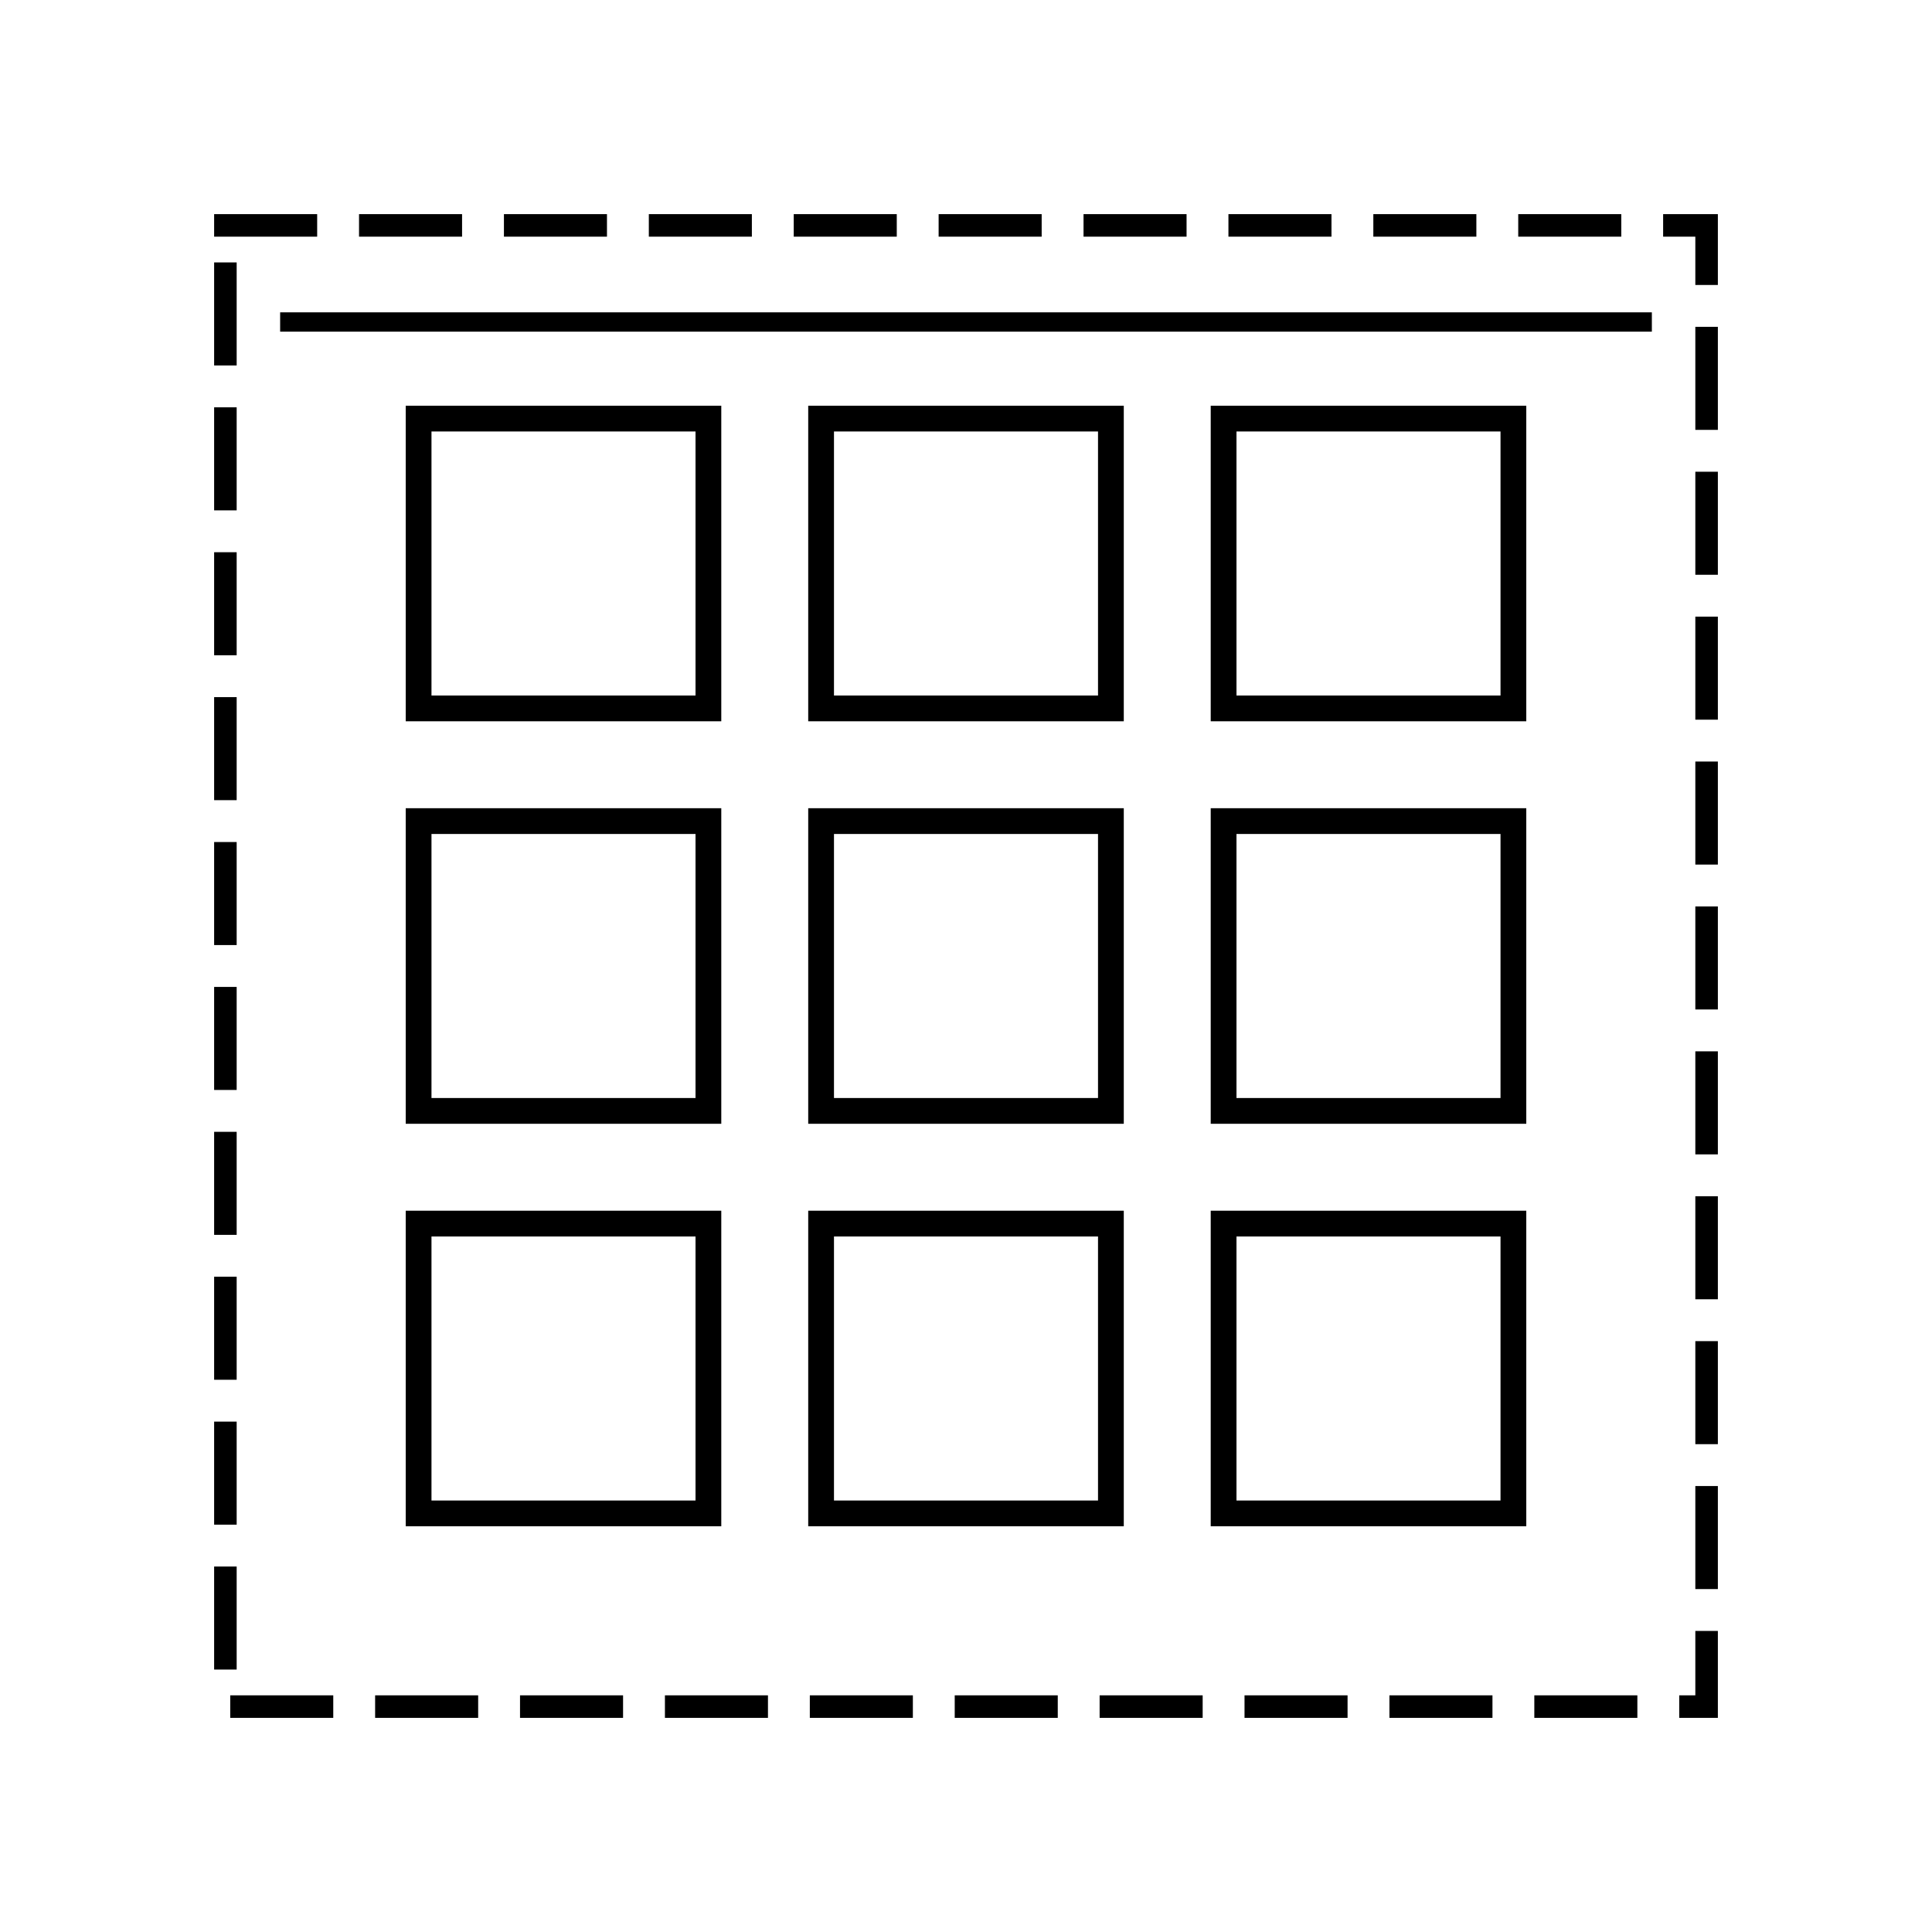
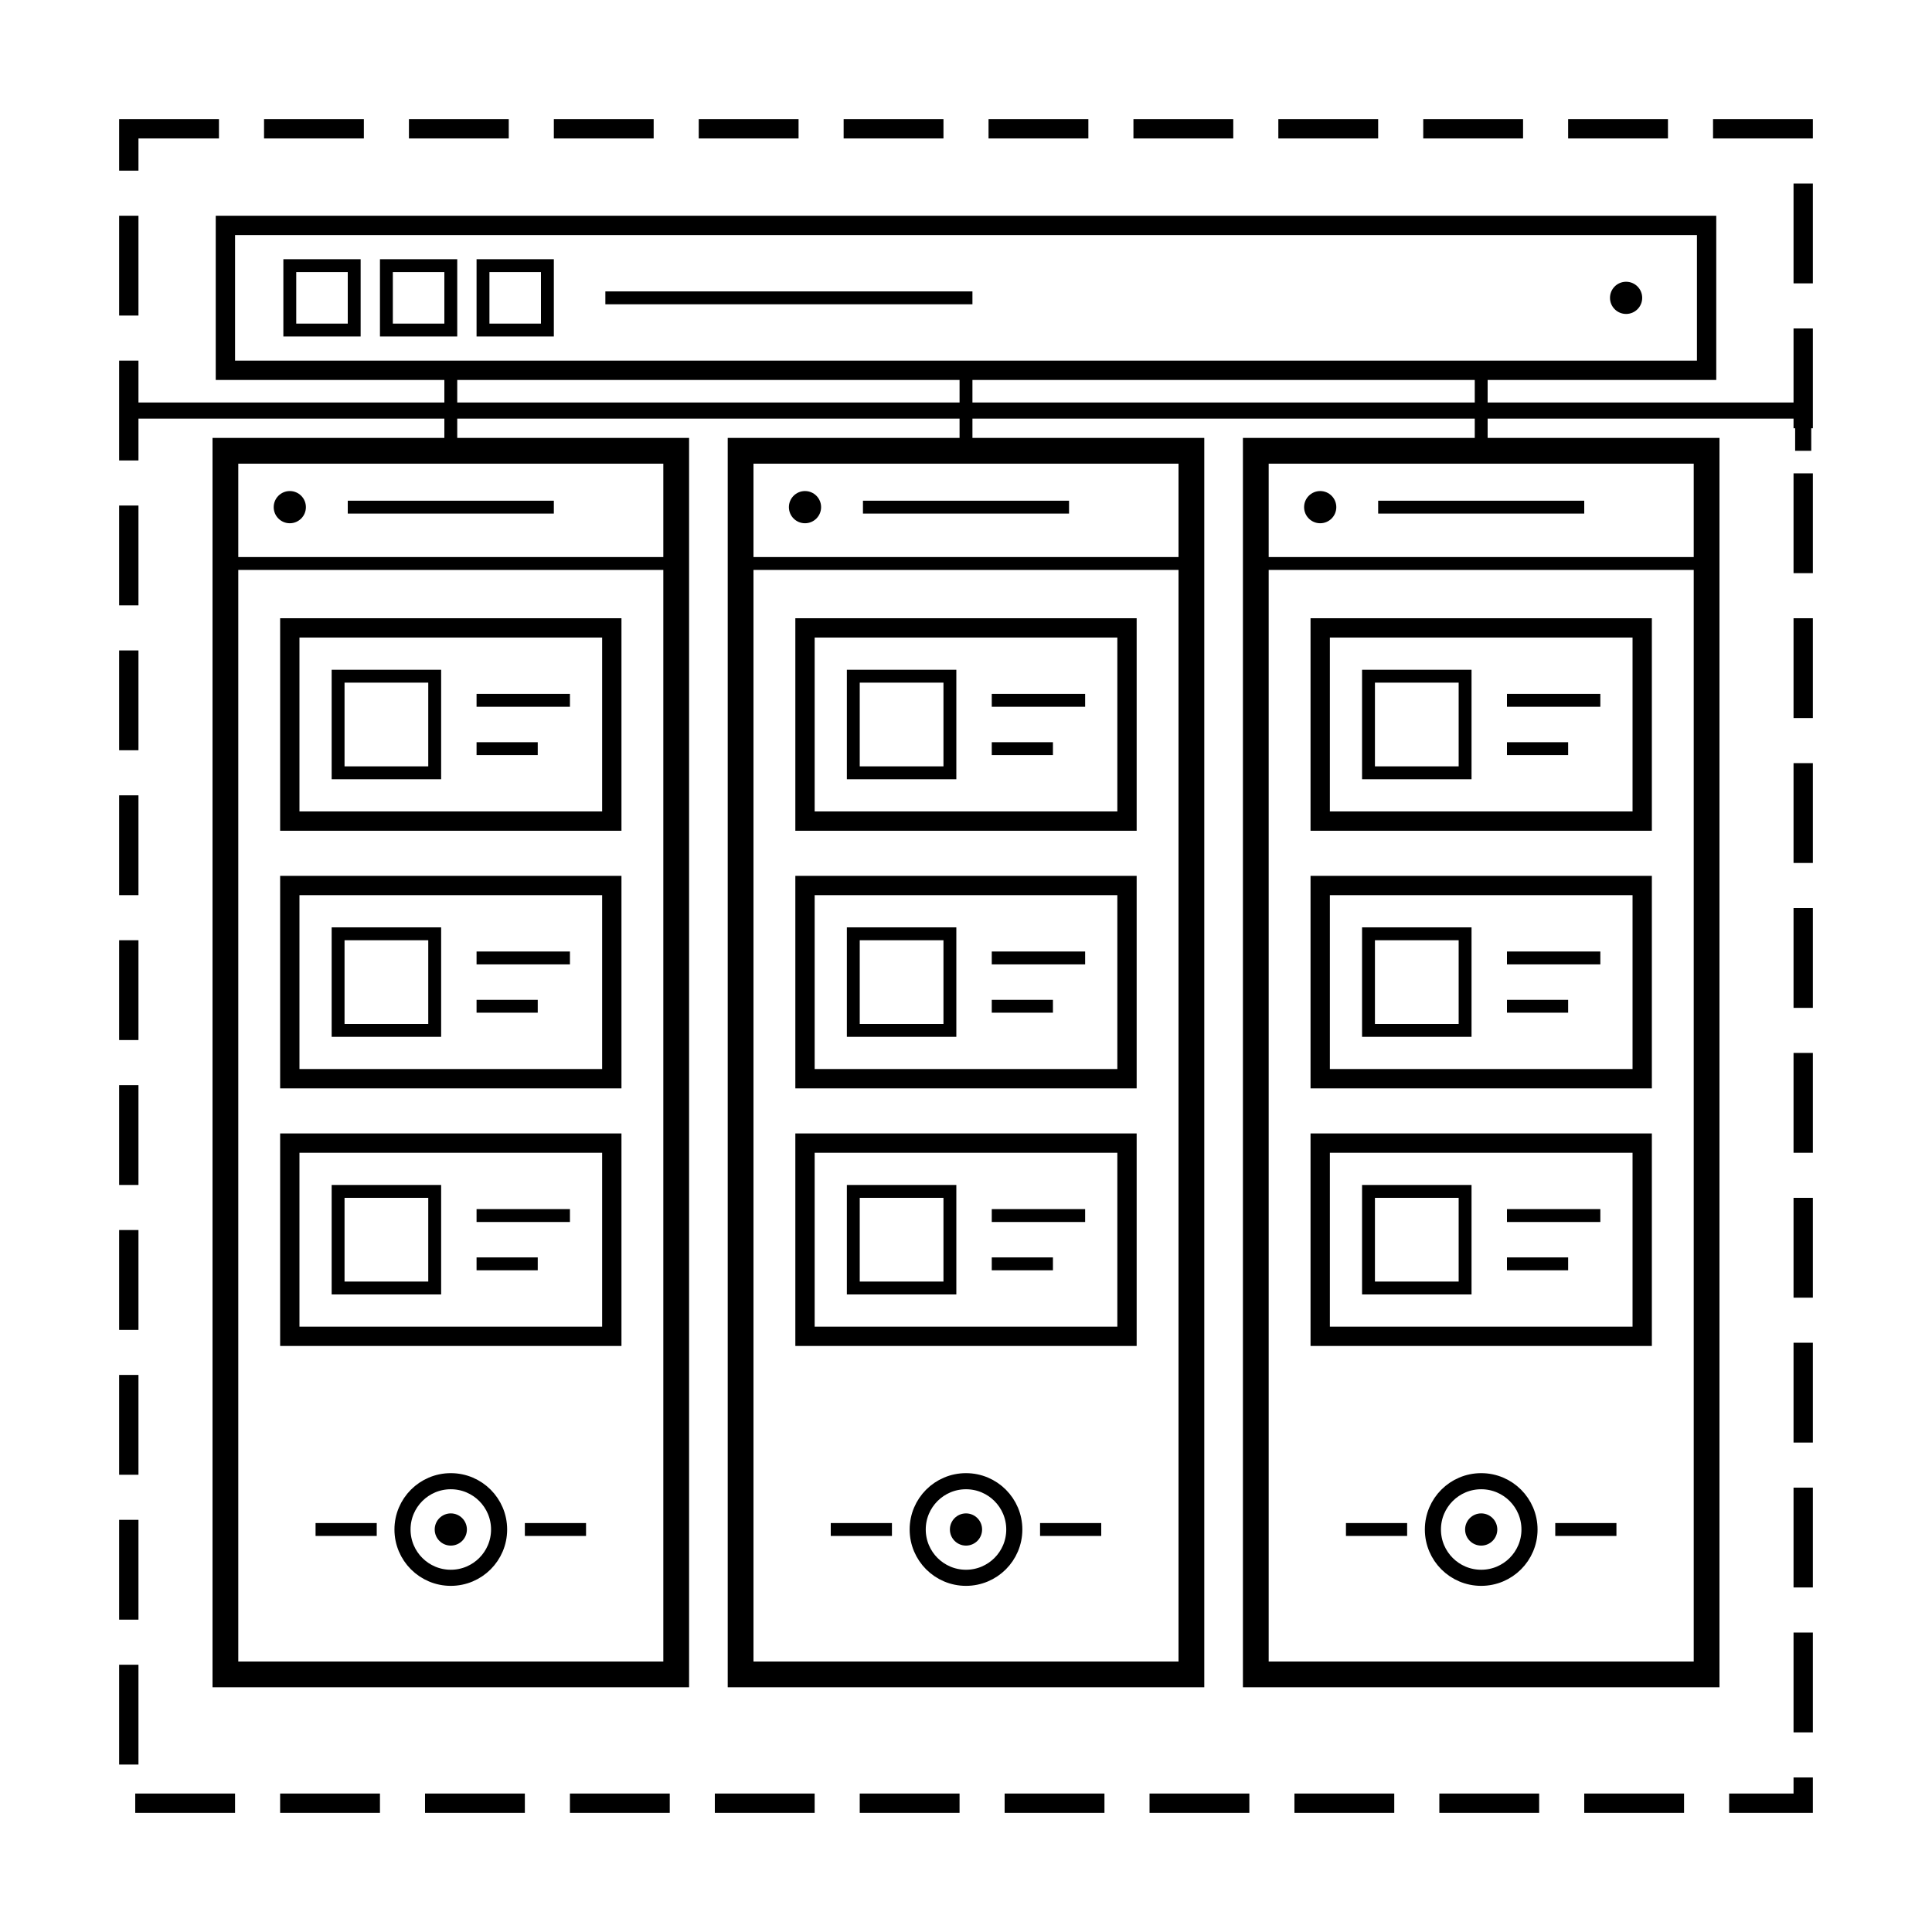
<svg xmlns="http://www.w3.org/2000/svg" viewBox="0 0 120 120" aria-hidden="true" focusable="false">
-   <g fill="none" stroke="currentColor" stroke-width="2" stroke-linecap="square">
-     <path d="M14 14h92v92H14z" stroke-dasharray="5 4" stroke-width="1.4" />
-     <rect x="26" y="26" width="18" height="18" stroke-width="1.6" />
-     <rect x="26" y="51" width="18" height="18" stroke-width="1.6" />
-     <rect x="26" y="76" width="18" height="18" stroke-width="1.6" />
-     <rect x="51" y="26" width="18" height="18" stroke-width="1.6" />
-     <rect x="51" y="51" width="18" height="18" stroke-width="1.6" />
-     <rect x="51" y="76" width="18" height="18" stroke-width="1.6" />
-     <rect x="76" y="26" width="18" height="18" stroke-width="1.6" />
-     <rect class="hot mi-blink" x="76" y="51" width="18" height="18" stroke-width="1.6" />
-     <rect x="76" y="76" width="18" height="18" stroke-width="1.6" />
-     <path class="mi-scan" d="M18 20h84" stroke-width="1.2" />
+   <g fill="none" stroke="currentColor" stroke-width="2" stroke-linecap="square" stroke-linejoin="miter">
+     <rect x="8" y="8" width="104" height="104" stroke-width="1.2" stroke-dasharray="5 4" />
+     <rect x="14" y="14" width="92" height="9" stroke-width="1.2" />
+     <rect x="18" y="16.5" width="4" height="4" stroke-width="0.8" />
+     <rect x="24" y="16.5" width="4" height="4" stroke-width="0.8" />
+     <rect x="30" y="16.5" width="4" height="4" stroke-width="0.8" />
+     <path d="M38 18.5h22" stroke-width="0.8" />
+     <circle cx="101" cy="18.5" r="1" fill="currentColor" stroke="none" />
+     <path d="M28 23v5M60 23v5M92 23v5" stroke-width="0.8" />
+     <rect x="14" y="28" width="28" height="76" stroke-width="1.6" />
+     <path d="M14 35h28" stroke-width="0.8" />
+     <circle cx="18" cy="31.5" r="1" fill="currentColor" stroke="none" />
+     <path d="M22 31.5h12" stroke-width="0.8" />
+     <rect x="18" y="39" width="20" height="12" stroke-width="1.2" />
+     <rect x="21" y="42" width="6" height="6" stroke-width="0.8" />
+     <path d="M30 43.5h5M30 46.5h3" stroke-width="0.8" />
+     <rect x="18" y="55" width="20" height="12" stroke-width="1.2" />
+     <rect x="21" y="58" width="6" height="6" stroke-width="0.8" />
+     <path d="M30 59.5h5M30 62.5h3" stroke-width="0.8" />
+     <rect x="18" y="71" width="20" height="12" stroke-width="1.2" />
+     <rect x="21" y="74" width="6" height="6" stroke-width="0.8" />
+     <path d="M30 75.5h5M30 78.5h3" stroke-width="0.8" />
+     <circle cx="28" cy="95" r="3" stroke-width="1" />
+     <circle cx="28" cy="95" r="1" fill="currentColor" stroke="none" />
+     <path d="M20 95h3M33 95h3" stroke-width="0.8" />
+     <rect x="46" y="28" width="28" height="76" stroke-width="1.6" />
+     <path d="M46 35h28" stroke-width="0.8" />
+     <circle cx="50" cy="31.5" r="1" fill="currentColor" stroke="none" />
+     <path d="M54 31.5h12" stroke-width="0.8" />
+     <rect x="50" y="39" width="20" height="12" stroke-width="1.2" />
+     <rect x="53" y="42" width="6" height="6" stroke-width="0.8" />
+     <path d="M62 43.5h5M62 46.5h3" stroke-width="0.8" />
+     <rect x="50" y="55" width="20" height="12" stroke-width="1.2" />
+     <rect x="53" y="58" width="6" height="6" stroke-width="0.8" />
+     <path d="M62 59.5h5M62 62.5h3" stroke-width="0.8" />
+     <rect x="50" y="71" width="20" height="12" stroke-width="1.2" />
+     <rect x="53" y="74" width="6" height="6" stroke-width="0.8" />
+     <path d="M62 75.5h5M62 78.5h3" stroke-width="0.8" />
+     <circle cx="60" cy="95" r="3" stroke-width="1" />
+     <circle cx="60" cy="95" r="1" fill="currentColor" stroke="none" />
+     <path d="M52 95h3M65 95h3" stroke-width="0.8" />
+     <rect x="78" y="28" width="28" height="76" stroke-width="1.6" />
+     <path d="M78 35h28" stroke-width="0.8" />
+     <circle cx="82" cy="31.5" r="1" fill="currentColor" stroke="none" />
+     <path d="M86 31.5h12" stroke-width="0.8" />
+     <rect x="82" y="39" width="20" height="12" stroke-width="1.2" />
+     <rect x="85" y="42" width="6" height="6" stroke-width="0.8" />
+     <path d="M94 43.5h5M94 46.5h3" stroke-width="0.8" />
+     <rect class="hot mi-blink" x="82" y="55" width="20" height="12" stroke-width="1.2" />
+     <rect x="85" y="58" width="6" height="6" stroke-width="0.8" />
+     <path d="M94 59.5h5M94 62.5h3" stroke-width="0.8" />
+     <rect x="82" y="71" width="20" height="12" stroke-width="1.2" />
+     <rect x="85" y="74" width="6" height="6" stroke-width="0.8" />
+     <path d="M94 75.5h5M94 78.5h3" stroke-width="0.8" />
+     <circle cx="92" cy="95" r="3" stroke-width="1" />
+     <circle cx="92" cy="95" r="1" fill="currentColor" stroke="none" />
+     <path d="M84 95h3M97 95h3" stroke-width="0.8" />
+     <path class="mi-scan" d="M8 25.5H112M8 23.5v4M112 23.5v4" stroke-width="1" />
  </g>
</svg>
